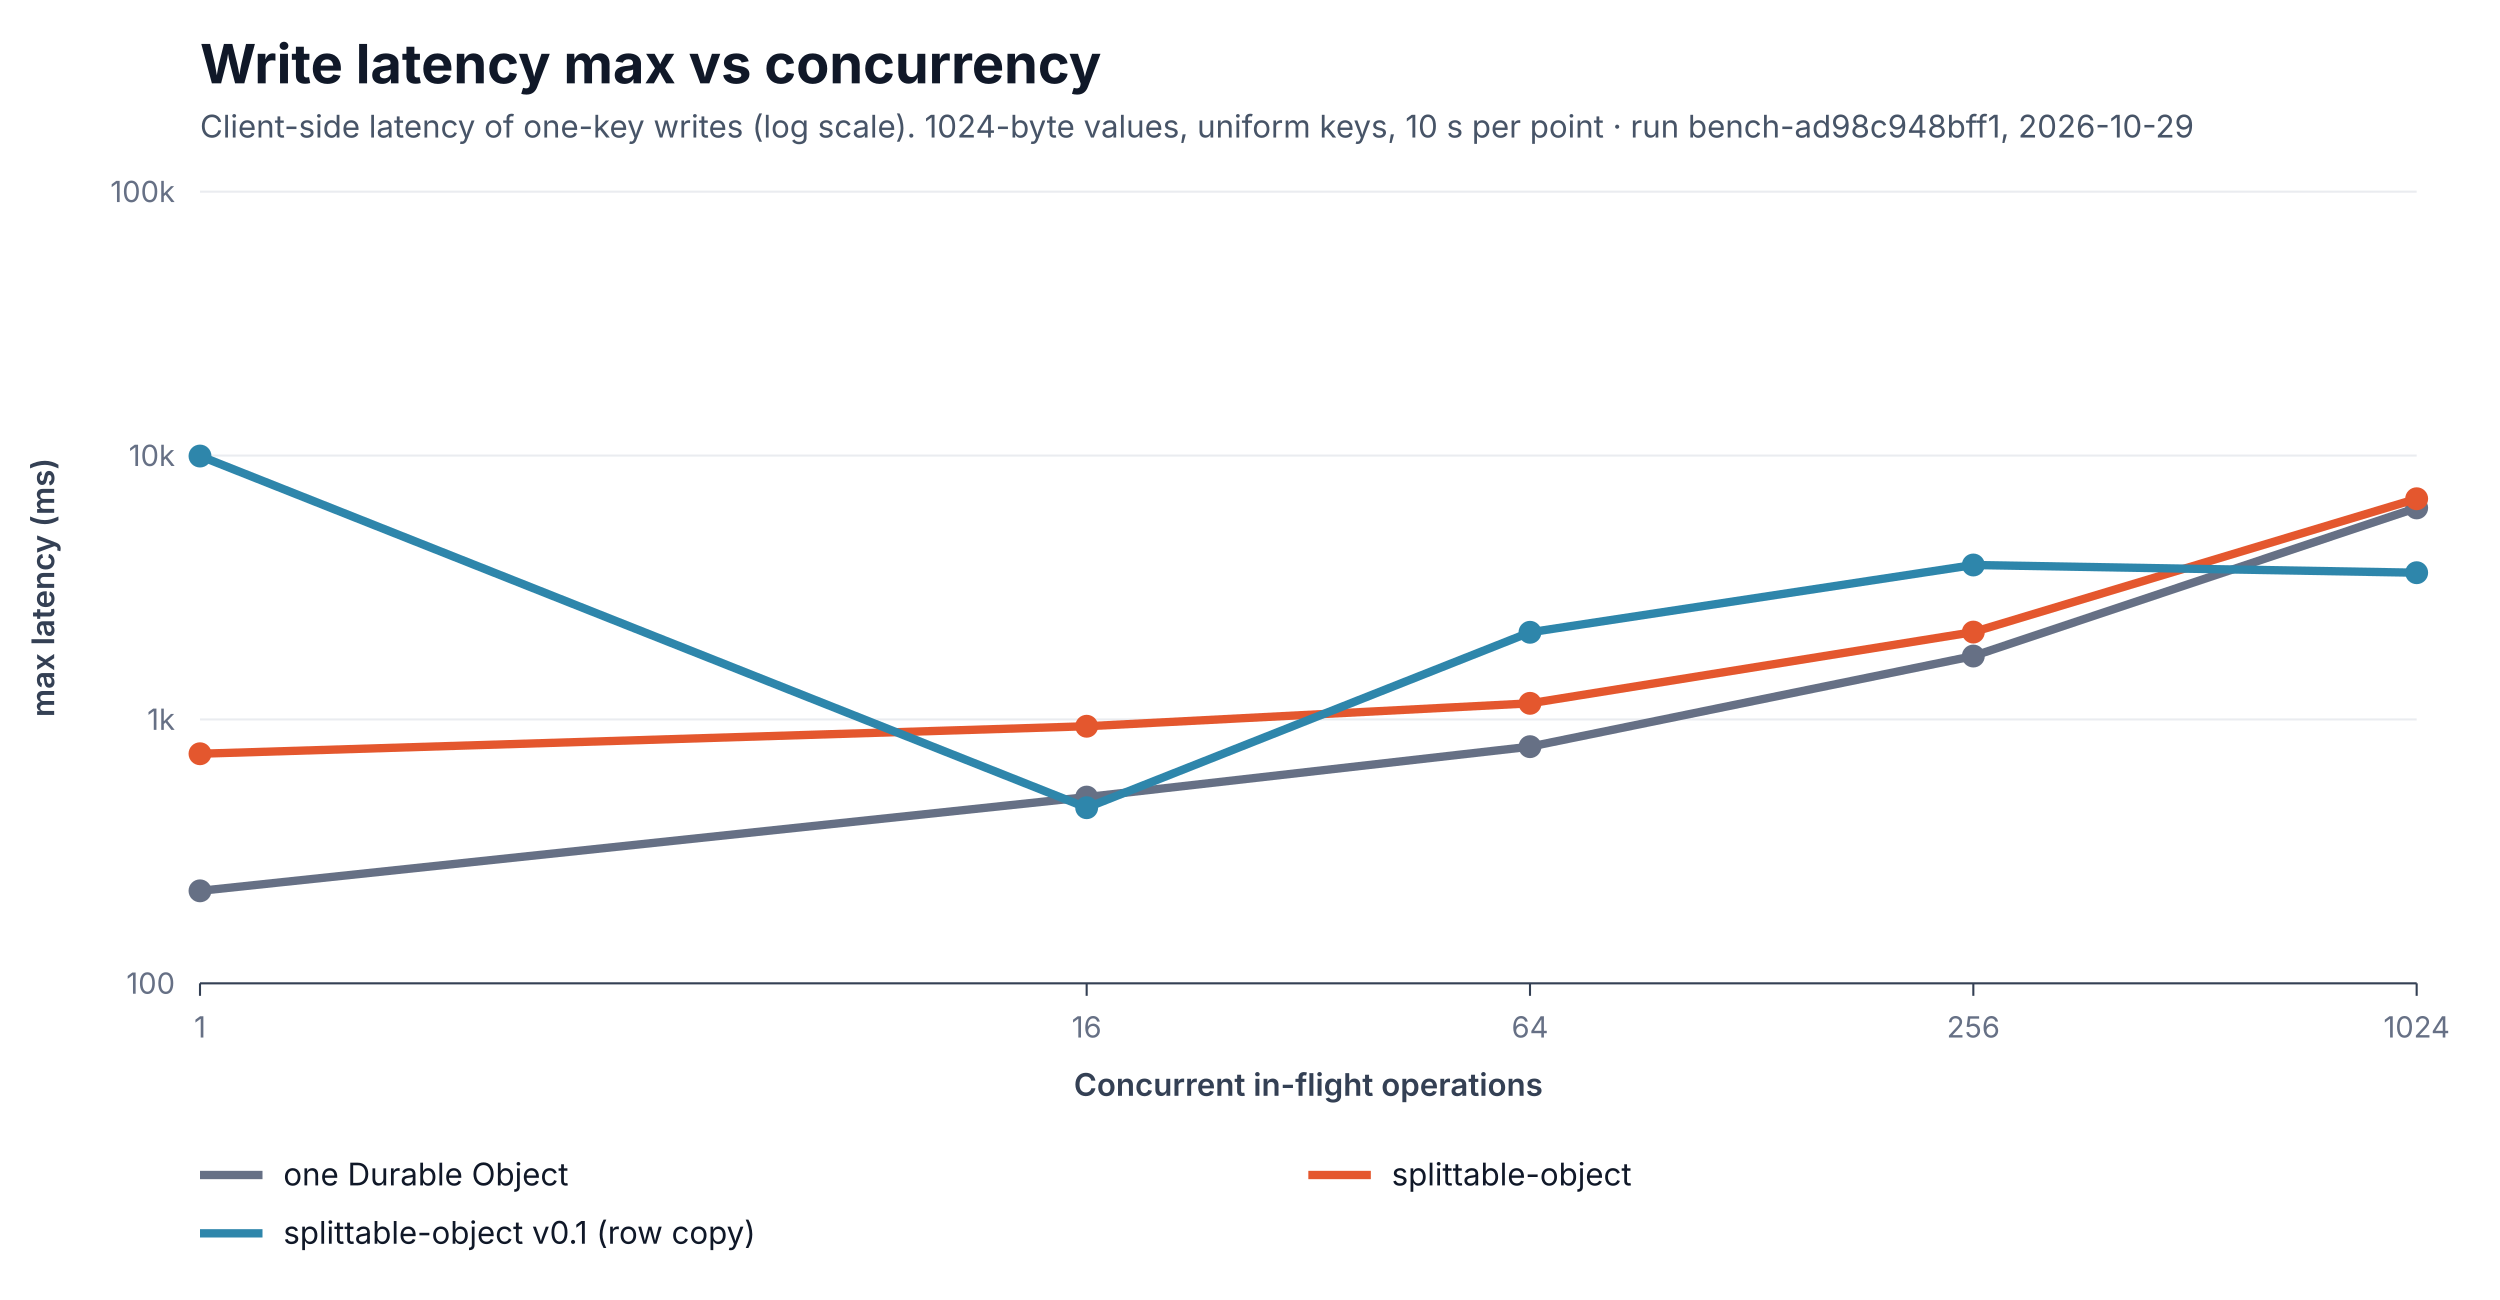
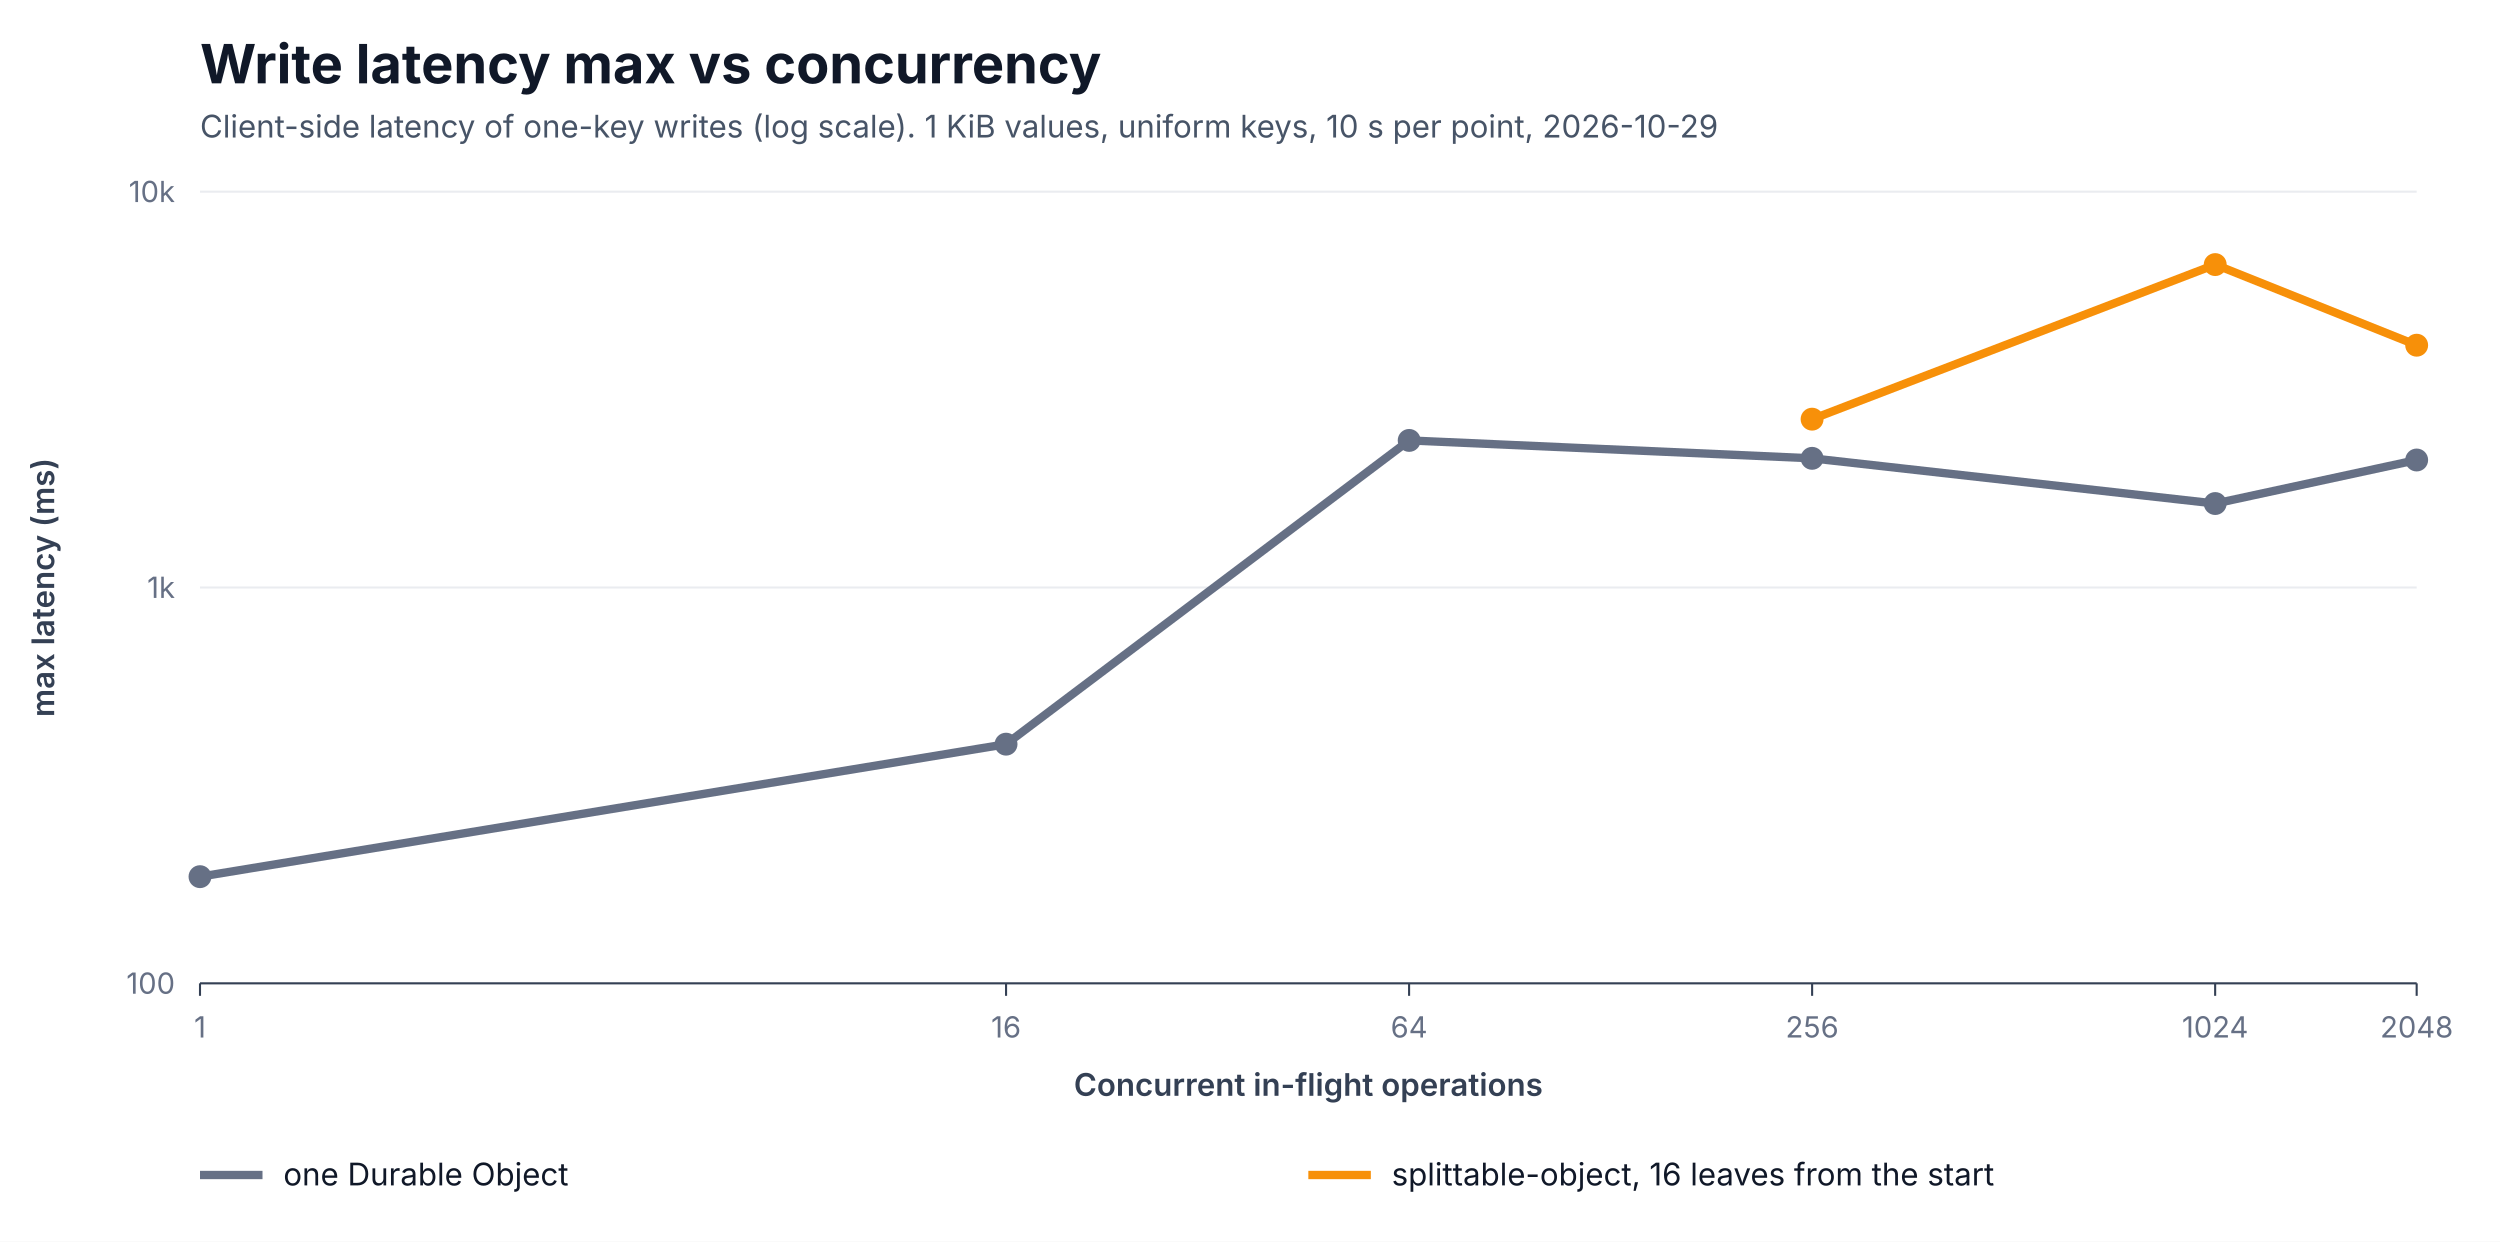
- <svg xmlns="http://www.w3.org/2000/svg" width="1200" height="624" viewBox="0 0 1200 624">
+ <svg xmlns="http://www.w3.org/2000/svg" width="1200" height="596" viewBox="0 0 1200 596">
  <style>text{font-family:Inter,ui-sans-serif,system-ui,-apple-system,sans-serif;fill:#101828}.title{font-size:26px;font-weight:700}.sub{font-size:15px;fill:#475467}.tick{font-size:14px;fill:#667085}.label{font-size:15px;font-weight:600;fill:#344054}.legend{font-size:15px}.grid{stroke:#eaecf0}.axisline{stroke:#344054}</style>
-   <rect width="1200" height="624" fill="#fff" />
+   <rect width="1200" height="596" fill="#fff" />
  <text x="96" y="40" class="title">Write latency max vs concurrency</text>
-   <text x="96" y="66" class="sub">Client-side latency of one-key writes (log scale). 1024-byte values, uniform keys, 10 s per point · run bench-ad98c948bff1, 2026-10-29</text>
+   <text x="96" y="66" class="sub">Client-side latency of one-key writes (log scale). 1 KiB values, uniform keys, 10 s per point, 2026-10-29</text>
  <line x1="96" x2="1160" y1="472" y2="472" class="grid" />
  <text x="84" y="477" text-anchor="end" class="tick">100</text>
-   <line x1="96" x2="1160" y1="345.333" y2="345.333" class="grid" />
-   <text x="84" y="350.333" text-anchor="end" class="tick">1k</text>
-   <line x1="96" x2="1160" y1="218.667" y2="218.667" class="grid" />
-   <text x="84" y="223.667" text-anchor="end" class="tick">10k</text>
+   <line x1="96" x2="1160" y1="282" y2="282" class="grid" />
+   <text x="84" y="287" text-anchor="end" class="tick">1k</text>
  <line x1="96" x2="1160" y1="92" y2="92" class="grid" />
-   <text x="84" y="97" text-anchor="end" class="tick">100k</text>
+   <text x="84" y="97" text-anchor="end" class="tick">10k</text>
  <line x1="96" x2="1160" y1="472" y2="472" class="axisline" />
  <line x1="96" x2="96" y1="472" y2="478" class="axisline" />
  <text x="96" y="498" text-anchor="middle" class="tick">1</text>
-   <line x1="521.6" x2="521.6" y1="472" y2="478" class="axisline" />
-   <text x="521.6" y="498" text-anchor="middle" class="tick">16</text>
-   <line x1="734.4" x2="734.4" y1="472" y2="478" class="axisline" />
-   <text x="734.4" y="498" text-anchor="middle" class="tick">64</text>
-   <line x1="947.2" x2="947.2" y1="472" y2="478" class="axisline" />
-   <text x="947.2" y="498" text-anchor="middle" class="tick">256</text>
+   <line x1="482.909" x2="482.909" y1="472" y2="478" class="axisline" />
+   <text x="482.909" y="498" text-anchor="middle" class="tick">16</text>
+   <line x1="676.364" x2="676.364" y1="472" y2="478" class="axisline" />
+   <text x="676.364" y="498" text-anchor="middle" class="tick">64</text>
+   <line x1="869.818" x2="869.818" y1="472" y2="478" class="axisline" />
+   <text x="869.818" y="498" text-anchor="middle" class="tick">256</text>
+   <line x1="1063.273" x2="1063.273" y1="472" y2="478" class="axisline" />
+   <text x="1063.273" y="498" text-anchor="middle" class="tick">1024</text>
  <line x1="1160" x2="1160" y1="472" y2="478" class="axisline" />
-   <text x="1160" y="498" text-anchor="middle" class="tick">1024</text>
-   <polyline points="96.0,427.6 521.6,382.6 734.4,358.4 947.2,314.9 1160.0,243.8" fill="none" stroke="#667085" stroke-width="4" stroke-linejoin="round" />
-   <circle cx="96.0" cy="427.6" r="5.5" fill="#667085" />
-   <circle cx="521.6" cy="382.6" r="5.5" fill="#667085" />
-   <circle cx="734.4" cy="358.4" r="5.5" fill="#667085" />
-   <circle cx="947.2" cy="314.9" r="5.5" fill="#667085" />
-   <circle cx="1160.0" cy="243.8" r="5.5" fill="#667085" />
-   <polyline points="96.0,361.8 521.6,348.6 734.4,337.6 947.2,303.4 1160.0,239.4" fill="none" stroke="#e4572e" stroke-width="4" stroke-linejoin="round" />
-   <circle cx="96.0" cy="361.8" r="5.5" fill="#e4572e" />
-   <circle cx="521.6" cy="348.6" r="5.5" fill="#e4572e" />
-   <circle cx="734.4" cy="337.6" r="5.5" fill="#e4572e" />
-   <circle cx="947.2" cy="303.4" r="5.5" fill="#e4572e" />
-   <circle cx="1160.0" cy="239.4" r="5.5" fill="#e4572e" />
-   <polyline points="96.0,218.9 521.6,387.7 734.4,303.5 947.2,271.2 1160.0,274.9" fill="none" stroke="#2e86ab" stroke-width="4" stroke-linejoin="round" />
-   <circle cx="96.0" cy="218.9" r="5.5" fill="#2e86ab" />
-   <circle cx="521.6" cy="387.7" r="5.5" fill="#2e86ab" />
-   <circle cx="734.4" cy="303.5" r="5.5" fill="#2e86ab" />
-   <circle cx="947.2" cy="271.2" r="5.5" fill="#2e86ab" />
-   <circle cx="1160.0" cy="274.9" r="5.5" fill="#2e86ab" />
+   <text x="1160" y="498" text-anchor="middle" class="tick">2048</text>
+   <polyline points="96.0,420.8 482.9,357.2 676.4,211.4 869.8,220.0 1063.3,241.7 1160.0,220.8" fill="none" stroke="#667085" stroke-width="4" stroke-linejoin="round" />
+   <circle cx="96.0" cy="420.8" r="5.5" fill="#667085" />
+   <circle cx="482.9" cy="357.2" r="5.5" fill="#667085" />
+   <circle cx="676.4" cy="211.4" r="5.5" fill="#667085" />
+   <circle cx="869.8" cy="220.0" r="5.5" fill="#667085" />
+   <circle cx="1063.3" cy="241.7" r="5.5" fill="#667085" />
+   <circle cx="1160.0" cy="220.8" r="5.5" fill="#667085" />
+   <polyline points="869.8,201.2 1063.3,127.0 1160.0,165.7" fill="none" stroke="#f79009" stroke-width="4" stroke-linejoin="round" />
+   <circle cx="869.8" cy="201.2" r="5.5" fill="#f79009" />
+   <circle cx="1063.3" cy="127.0" r="5.5" fill="#f79009" />
+   <circle cx="1160.0" cy="165.7" r="5.5" fill="#f79009" />
  <text x="628" y="526" text-anchor="middle" class="label">Concurrent in-flight operations</text>
  <text transform="translate(26,282) rotate(-90)" text-anchor="middle" class="label">max latency (ms)</text>
  <g transform="translate(96,564)">
    <line x1="0" x2="30" y1="0" y2="0" stroke="#667085" stroke-width="4" />
    <text x="40" y="5" class="legend">one Durable Object</text>
  </g>
  <g transform="translate(628,564)">
-     <line x1="0" x2="30" y1="0" y2="0" stroke="#e4572e" stroke-width="4" />
-     <text x="40" y="5" class="legend">splittable-object</text>
-   </g>
-   <g transform="translate(96,592)">
-     <line x1="0" x2="30" y1="0" y2="0" stroke="#2e86ab" stroke-width="4" />
-     <text x="40" y="5" class="legend">splittable-object v0.1 (row copy)</text>
+     <line x1="0" x2="30" y1="0" y2="0" stroke="#f79009" stroke-width="4" />
+     <text x="40" y="5" class="legend">splittable-object, 16 leaves from the start</text>
  </g>
</svg>
